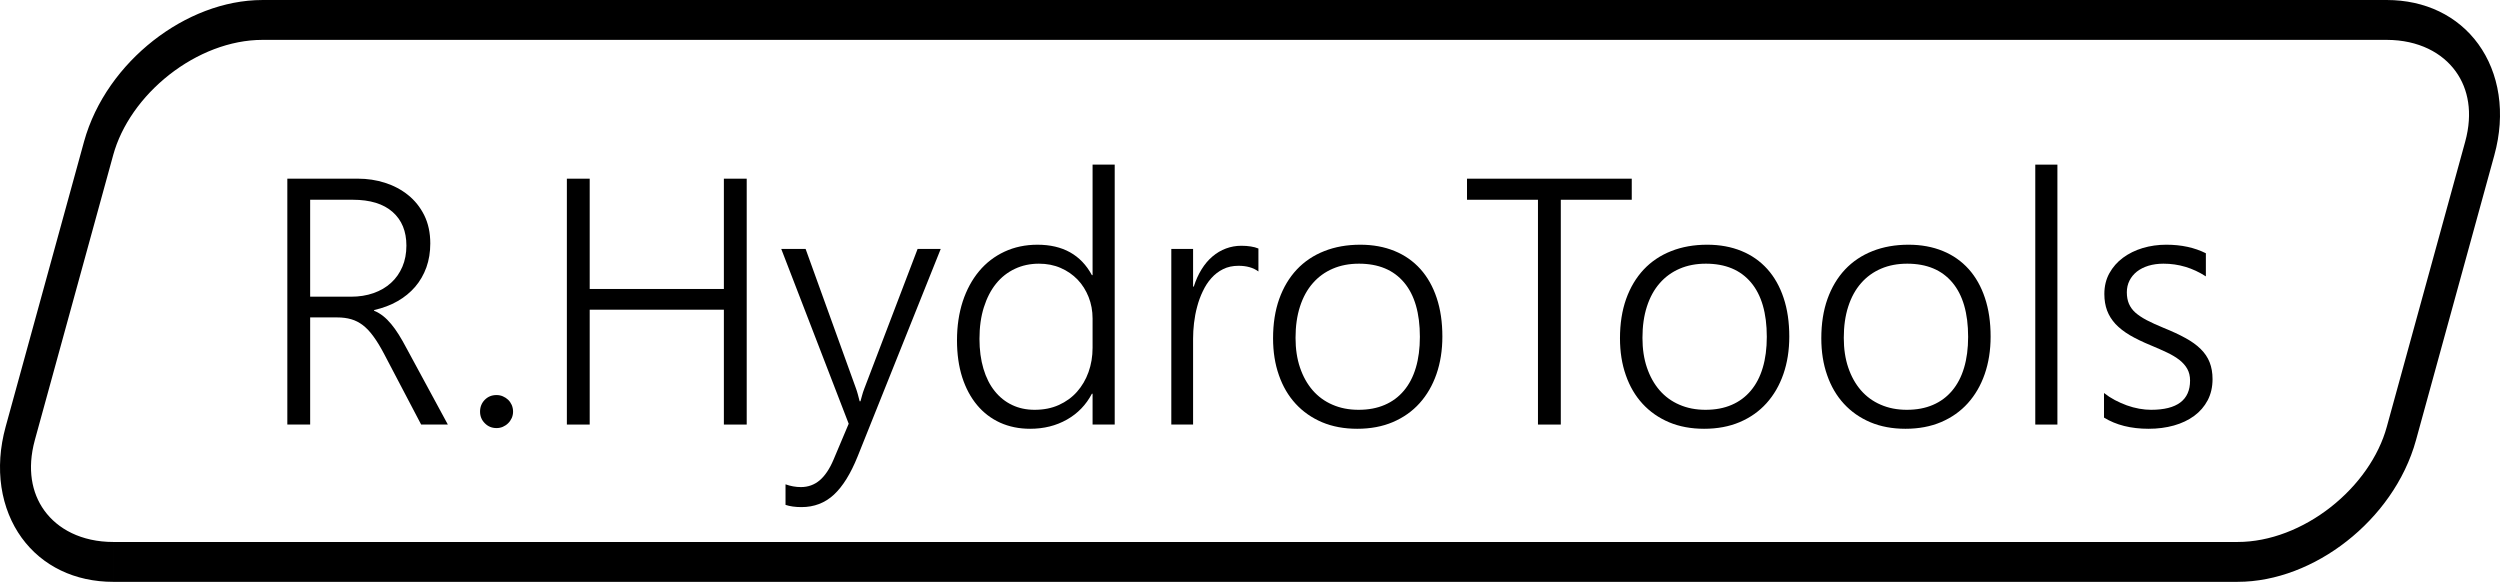
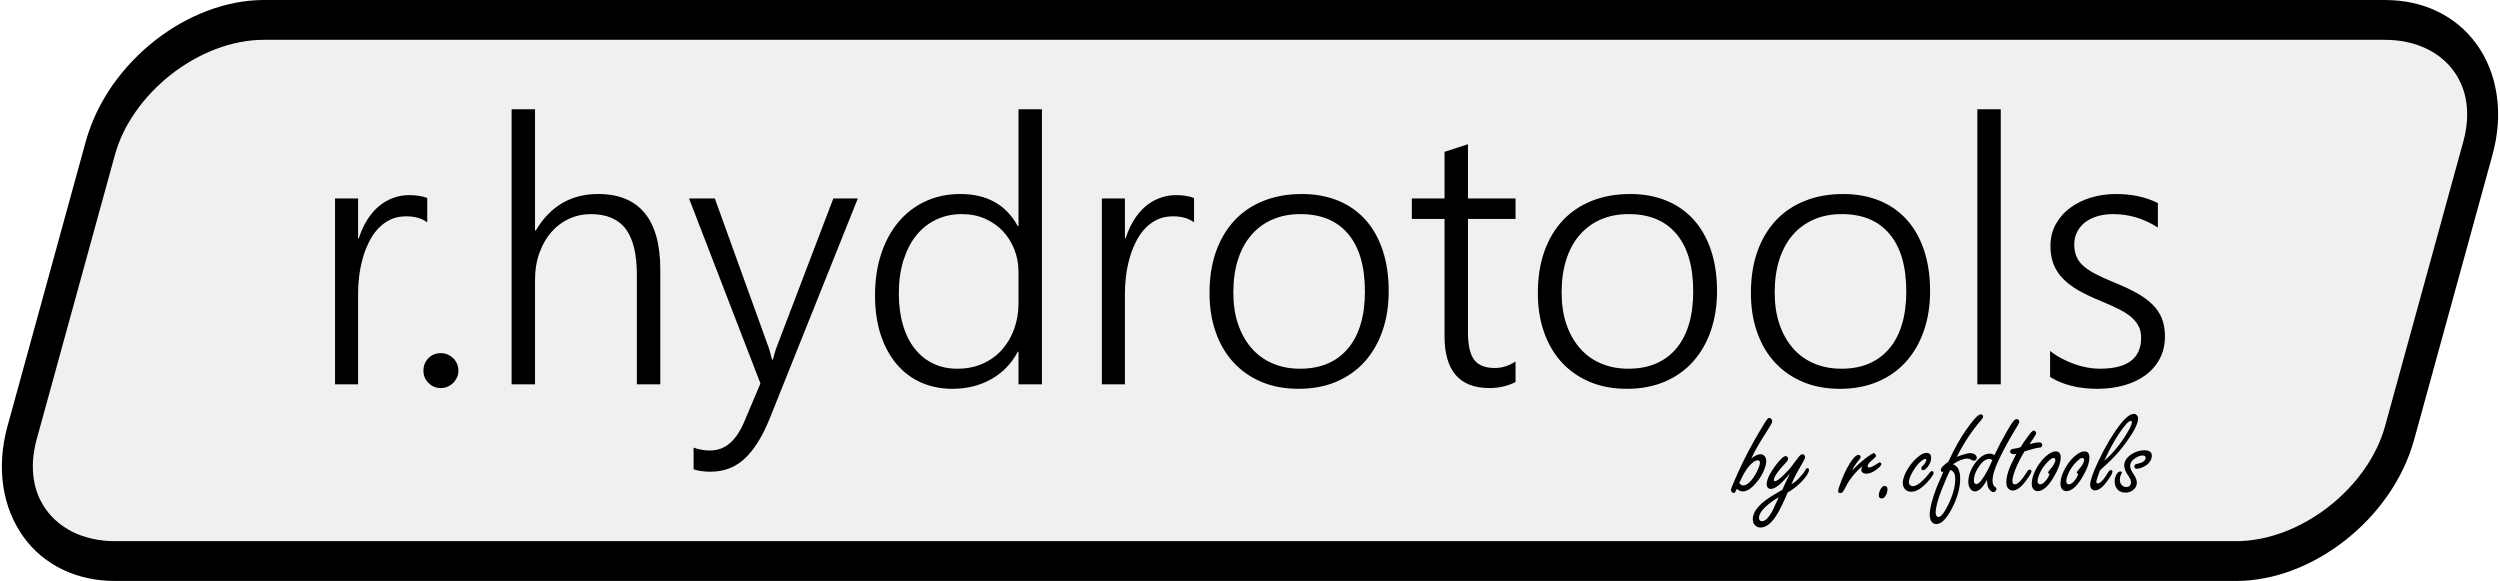
- <svg xmlns="http://www.w3.org/2000/svg" xml:space="preserve" width="88.894mm" height="20.689mm" version="1.1" style="shape-rendering:geometricPrecision; text-rendering:geometricPrecision; image-rendering:optimizeQuality; fill-rule:evenodd; clip-rule:evenodd" viewBox="0 0 6188.54 1440.31">
+ <svg xmlns="http://www.w3.org/2000/svg" xml:space="preserve" width="1050px" height="244px" version="1.1" style="shape-rendering:geometricPrecision; text-rendering:geometricPrecision; image-rendering:optimizeQuality; fill-rule:evenodd; clip-rule:evenodd" viewBox="0 0 631.11 146.88">
  <defs>
    <style type="text/css">
   
+     .fil0 {fill:#F0F0F0}
+     .fil2 {fill:black;fill-rule:nonzero}
    .fil1 {fill:black;fill-rule:nonzero}
-     .fil0 {fill:black;fill-rule:nonzero}
   
  </style>
  </defs>
  <g id="Capa_x0020_1">
    <g>
-       <path class="fil0" d="M5907.85 98.7l-5258.39 0 0.11 -98.7 5258.39 0 0 0 -0.11 98.7zm266.78 285.05l-72.32 -32.8 0 0 3.37 -13.5 2.6 -13.14 1.88 -12.77 1.18 -12.38 0.52 -12 -0.13 -11.65 -0.73 -11.27 -1.34 -10.94 -1.91 -10.64 -2.46 -10.31 -3.02 -10 -3.58 -9.74 -4.14 -9.46 -4.69 -9.17 -5.28 -8.9 -5.85 -8.62 -6.42 -8.3 -7.01 -7.98 -7.58 -7.62 -8.19 -7.25 -8.76 -6.85 -9.35 -6.4 -9.92 -5.94 -10.5 -5.44 -11.05 -4.91 -11.61 -4.35 -12.16 -3.77 -12.67 -3.15 -13.17 -2.49 -13.69 -1.82 -14.17 -1.11 -14.65 -0.38 0.11 -98.7 17.72 0.46 17.33 1.36 16.93 2.25 16.51 3.12 16.08 4 15.59 4.84 15.16 5.67 14.65 6.52 14.15 7.34 13.61 8.15 13.07 8.95 12.48 9.75 11.88 10.52 11.26 11.31 10.59 12.06 9.9 12.8 9.16 13.51 8.41 14.2 7.62 14.88 6.77 15.49 5.92 16.07 5.01 16.62 4.09 17.1 3.13 17.51 2.17 17.91 1.19 18.23 0.19 18.48 -0.79 18.7 -1.8 18.86 -2.78 18.96 -3.77 19.05 -4.76 19.1 0 0zm-266.31 672.79l194 -705.59 72.32 32.8 -194 705.59 0 0 -72.32 -32.8zm-369.33 383.77l0.11 -98.7 0 0 14.92 -0.38 14.97 -1.13 15.02 -1.86 15.01 -2.57 15 -3.28 14.96 -3.96 14.86 -4.62 14.76 -5.28 14.63 -5.9 14.46 -6.52 14.26 -7.09 14.05 -7.68 13.8 -8.22 13.51 -8.74 13.21 -9.25 12.87 -9.73 12.51 -10.19 12.11 -10.61 11.7 -11.01 11.24 -11.39 10.77 -11.74 10.28 -12.06 9.75 -12.36 9.2 -12.63 8.63 -12.85 8.03 -13.06 7.43 -13.24 6.79 -13.37 6.13 -13.48 5.47 -13.58 4.78 -13.62 4.11 -13.68 72.32 32.8 -5.69 18.93 -6.52 18.55 -7.32 18.17 -8.07 17.75 -8.79 17.34 -9.46 16.88 -10.12 16.46 -10.74 16 -11.32 15.52 -11.87 15.06 -12.41 14.57 -12.91 14.07 -13.39 13.56 -13.84 13.04 -14.27 12.49 -14.67 11.94 -15.04 11.37 -15.41 10.79 -15.74 10.19 -16.04 9.54 -16.32 8.92 -16.59 8.26 -16.83 7.57 -17.04 6.88 -17.24 6.15 -17.4 5.41 -17.54 4.64 -17.67 3.86 -17.77 3.04 -17.84 2.21 -17.89 1.34 -17.91 0.46 0 0zm-5258.28 -98.7l5258.39 0 -0.11 98.7 -5258.39 0 0 0 0.11 -98.7zm-266.79 -285.06l72.32 32.8 0 0 -3.37 13.51 -2.6 13.13 -1.87 12.76 -1.18 12.38 -0.52 12.02 0.13 11.65 0.74 11.29 1.32 10.94 1.9 10.62 2.47 10.32 3.02 10.02 3.58 9.73 4.14 9.46 4.7 9.18 5.27 8.9 5.83 8.6 6.43 8.31 7 7.98 7.58 7.62 8.19 7.25 8.76 6.85 9.35 6.4 9.92 5.94 10.5 5.44 11.05 4.91 11.61 4.34 12.16 3.77 12.66 3.15 13.18 2.49 13.69 1.82 14.17 1.11 14.65 0.38 -0.11 98.7 -17.72 -0.46 -17.33 -1.36 -16.93 -2.25 -16.52 -3.12 -16.07 -4 -15.6 -4.83 -15.16 -5.68 -14.65 -6.52 -14.15 -7.34 -13.61 -8.15 -13.07 -8.95 -12.48 -9.75 -11.87 -10.52 -11.27 -11.31 -10.58 -12.06 -9.9 -12.79 -9.18 -13.52 -8.4 -14.2 -7.61 -14.87 -6.77 -15.49 -5.92 -16.08 -5.01 -16.62 -4.09 -17.1 -3.14 -17.54 -2.17 -17.91 -1.18 -18.23 -0.19 -18.47 0.79 -18.69 1.79 -18.85 2.79 -18.98 3.77 -19.05 4.76 -19.1 0 0zm266.31 -672.79l-194 705.59 -72.32 -32.8 194 -705.59 0 0 72.32 32.8zm369.34 -383.75l-0.11 98.7 0 0 -14.92 0.38 -14.97 1.13 -15.02 1.86 -15.01 2.57 -15 3.28 -14.96 3.96 -14.87 4.62 -14.76 5.27 -14.63 5.9 -14.46 6.52 -14.26 7.1 -14.06 7.68 -13.8 8.21 -13.51 8.74 -13.21 9.25 -12.87 9.72 -12.5 10.19 -12.12 10.61 -11.7 11.01 -11.25 11.39 -10.78 11.74 -10.28 12.06 -9.75 12.35 -9.2 12.63 -8.63 12.85 -8.03 13.05 -7.43 13.25 -6.79 13.37 -6.13 13.49 -5.47 13.57 -4.78 13.63 -4.11 13.67 -72.32 -32.8 5.69 -18.92 6.52 -18.56 7.32 -18.16 8.07 -17.75 8.79 -17.33 9.46 -16.88 10.12 -16.45 10.74 -16 11.32 -15.52 11.88 -15.07 12.41 -14.56 12.91 -14.07 13.39 -13.56 13.84 -13.03 14.26 -12.49 14.67 -11.94 15.06 -11.38 15.4 -10.78 15.73 -10.18 16.04 -9.56 16.33 -8.92 16.59 -8.26 16.83 -7.57 17.04 -6.88 17.24 -6.16 17.4 -5.4 17.54 -4.64 17.67 -3.86 17.77 -3.04 17.84 -2.21 17.89 -1.34 17.91 -0.46 0 0z" />
+       <path class="fil0" d="M66.24 5.03l536.25 0c17.83,0 28.41,14.6 23.51,32.43l-19.78 71.96c-4.91,17.84 -23.51,32.43 -41.35,32.43l-536.25 0c-17.84,0 -28.42,-14.59 -23.51,-32.43l19.78 -71.96c4.9,-17.83 23.51,-32.43 41.35,-32.43z" />
+       <path id="_1" class="fil1" d="M602.48 10.07l-536.25 0 0.01 -10.07 536.25 0 0 0 -0.01 10.07zm27.21 29.07l-7.38 -3.35 0 0 0.35 -1.38 0.26 -1.34 0.19 -1.3 0.12 -1.26 0.05 -1.23 -0.01 -1.19 -0.07 -1.15 -0.14 -1.11 -0.19 -1.09 -0.25 -1.05 -0.31 -1.02 -0.37 -0.99 -0.42 -0.97 -0.48 -0.93 -0.53 -0.91 -0.6 -0.88 -0.66 -0.84 -0.71 -0.82 -0.77 -0.77 -0.84 -0.74 -0.89 -0.7 -0.96 -0.65 -1.01 -0.61 -1.07 -0.55 -1.12 -0.5 -1.19 -0.45 -1.24 -0.38 -1.29 -0.32 -1.34 -0.26 -1.4 -0.18 -1.44 -0.12 -1.5 -0.03 0.01 -10.07 1.81 0.05 1.77 0.14 1.72 0.22 1.69 0.32 1.64 0.41 1.59 0.49 1.54 0.58 1.5 0.67 1.44 0.75 1.39 0.83 1.33 0.91 1.27 0.99 1.22 1.08 1.14 1.15 1.08 1.23 1.01 1.31 0.94 1.37 0.86 1.45 0.77 1.52 0.69 1.58 0.61 1.64 0.51 1.69 0.41 1.75 0.32 1.78 0.23 1.83 0.12 1.86 0.02 1.88 -0.08 1.91 -0.19 1.92 -0.28 1.94 -0.39 1.94 -0.48 1.95 0 0zm-27.16 68.6l19.78 -71.95 7.38 3.35 -19.79 71.95 0 0 -7.37 -3.35zm-37.66 39.14l0 -10.06 0 0 1.53 -0.04 1.52 -0.12 1.53 -0.19 1.53 -0.26 1.53 -0.33 1.53 -0.41 1.51 -0.47 1.51 -0.54 1.49 -0.6 1.48 -0.66 1.45 -0.73 1.43 -0.78 1.41 -0.84 1.38 -0.89 1.35 -0.94 1.31 -0.99 1.27 -1.04 1.24 -1.08 1.19 -1.13 1.15 -1.16 1.1 -1.2 1.05 -1.23 0.99 -1.26 0.94 -1.29 0.88 -1.3 0.82 -1.34 0.75 -1.35 0.7 -1.36 0.62 -1.38 0.56 -1.38 0.49 -1.39 0.42 -1.4 7.37 3.35 -0.58 1.93 -0.66 1.9 -0.75 1.85 -0.82 1.81 -0.9 1.77 -0.96 1.72 -1.03 1.67 -1.1 1.64 -1.15 1.58 -1.21 1.53 -1.27 1.49 -1.32 1.44 -1.36 1.38 -1.41 1.33 -1.46 1.27 -1.49 1.22 -1.54 1.16 -1.57 1.1 -1.6 1.04 -1.64 0.97 -1.66 0.91 -1.69 0.84 -1.72 0.78 -1.74 0.7 -1.76 0.63 -1.77 0.55 -1.79 0.47 -1.8 0.39 -1.81 0.31 -1.82 0.23 -1.83 0.14 -1.82 0.04 0 0zm-536.25 -10.06l536.25 0 0 10.06 -536.25 0 0 0 0 -10.06zm-27.2 -29.08l7.37 3.35 0 0 -0.34 1.38 -0.26 1.34 -0.2 1.3 -0.12 1.26 -0.05 1.23 0.02 1.19 0.07 1.15 0.14 1.12 0.19 1.08 0.25 1.05 0.31 1.02 0.36 0.99 0.43 0.97 0.48 0.93 0.53 0.91 0.6 0.88 0.65 0.85 0.72 0.81 0.77 0.77 0.83 0.74 0.9 0.7 0.95 0.65 1.01 0.61 1.07 0.56 1.13 0.5 1.18 0.44 1.24 0.38 1.3 0.33 1.34 0.25 1.4 0.19 1.44 0.11 1.49 0.04 0 10.06 -1.81 -0.04 -1.77 -0.14 -1.72 -0.23 -1.69 -0.32 -1.64 -0.41 -1.59 -0.49 -1.54 -0.58 -1.5 -0.67 -1.44 -0.74 -1.39 -0.83 -1.33 -0.92 -1.28 -0.99 -1.21 -1.07 -1.15 -1.16 -1.08 -1.23 -1.01 -1.3 -0.93 -1.38 -0.86 -1.45 -0.77 -1.52 -0.7 -1.58 -0.6 -1.64 -0.51 -1.69 -0.42 -1.74 -0.32 -1.79 -0.22 -1.83 -0.12 -1.86 -0.02 -1.88 0.08 -1.91 0.18 -1.92 0.29 -1.94 0.38 -1.94 0.49 -1.95 0 0zm27.16 -68.6l-19.79 71.95 -7.37 -3.35 19.78 -71.95 0 0 7.38 3.35zm37.66 -39.14l-0.01 10.07 0 0 -1.52 0.03 -1.52 0.12 -1.54 0.19 -1.53 0.26 -1.53 0.34 -1.52 0.4 -1.52 0.47 -1.5 0.54 -1.49 0.6 -1.48 0.66 -1.45 0.73 -1.44 0.78 -1.4 0.84 -1.38 0.89 -1.35 0.94 -1.31 1 -1.28 1.03 -1.23 1.09 -1.2 1.12 -1.14 1.16 -1.1 1.2 -1.05 1.23 -0.99 1.26 -0.94 1.29 -0.88 1.31 -0.82 1.33 -0.76 1.35 -0.69 1.36 -0.63 1.38 -0.55 1.38 -0.49 1.39 -0.42 1.4 -7.38 -3.35 0.58 -1.93 0.67 -1.89 0.74 -1.86 0.83 -1.81 0.89 -1.76 0.97 -1.73 1.03 -1.67 1.09 -1.64 1.16 -1.58 1.21 -1.53 1.27 -1.49 1.31 -1.43 1.37 -1.39 1.41 -1.33 1.45 -1.27 1.5 -1.22 1.53 -1.16 1.58 -1.1 1.6 -1.04 1.64 -0.97 1.66 -0.91 1.69 -0.84 1.72 -0.77 1.74 -0.7 1.75 -0.63 1.78 -0.55 1.79 -0.48 1.8 -0.39 1.81 -0.31 1.82 -0.23 1.82 -0.13 1.83 -0.05 0 0z" />
    </g>
-     <path class="fil1" d="M1042.53 1050.96l-91.59 -174.63c-9.13,-17.39 -17.82,-31.73 -26.38,-43.33 -8.4,-11.74 -17.24,-21.01 -26.22,-27.97 -8.99,-6.82 -18.7,-11.88 -28.99,-14.79 -10.43,-3.04 -21.88,-4.49 -34.63,-4.49l-66.95 0 0 265.2 -56.52 0 0 -608.66 175.21 0c22.9,0 45.07,3.33 66.51,10.15 21.3,6.81 40.29,16.81 56.95,30.14 16.67,13.33 30.14,30 40.14,50 10,20.14 15.07,43.48 15.07,69.99 0,21.45 -3.19,41.3 -9.7,59.42 -6.52,17.97 -15.8,34.06 -27.83,48.11 -12.03,13.91 -26.52,25.79 -43.62,35.5 -17.24,9.85 -36.52,17.1 -57.96,21.88l0 1.74c8.26,3.33 15.65,7.82 22.46,13.19 6.81,5.37 13.33,11.88 19.71,19.57 6.38,7.53 12.61,16.37 18.84,26.22 6.23,10 12.75,21.3 19.42,34.06l102.16 188.68 -66.08 0zm-274.77 -556.49l0 239.98 100.86 0c20.43,0 38.99,-2.9 55.94,-8.84 16.96,-5.94 31.45,-14.49 43.48,-25.5 12.03,-10.87 21.3,-24.21 27.97,-39.71 6.66,-15.5 10,-33.04 10,-52.46 0,-35.36 -11.31,-63.04 -34.06,-83.18 -22.75,-20.15 -55.65,-30.29 -98.69,-30.29l-105.5 0z" />
-     <path id="_1" class="fil1" d="M1229.05 1059.66c-11.31,0 -21.01,-3.91 -28.84,-11.88 -7.97,-7.82 -11.88,-17.54 -11.88,-28.84 0,-11.45 3.91,-21.3 11.59,-29.13 7.82,-7.97 17.54,-11.88 29.13,-11.88 5.65,0 10.87,1.01 15.8,3.19 4.93,2.17 9.27,4.92 12.9,8.4 3.77,3.62 6.66,7.82 8.98,12.9 2.17,5.21 3.33,10.72 3.33,16.52 0,5.65 -1.16,11.01 -3.33,15.94 -2.32,4.93 -5.21,9.28 -8.98,12.9 -3.63,3.62 -7.97,6.52 -12.9,8.7 -4.93,2.17 -10.14,3.19 -15.8,3.19z" />
-     <polygon id="_2" class="fil1" points="1791.89,1050.96 1791.89,766.63 1459.74,766.63 1459.74,1050.96 1403.23,1050.96 1403.23,442.31 1459.74,442.31 1459.74,715.33 1791.89,715.33 1791.89,442.31 1848.41,442.31 1848.41,1050.96 " />
-     <path id="_3" class="fil1" d="M2122.89 1130.09c-17.1,42.46 -36.52,73.91 -58.69,94.48 -22.03,20.43 -48.84,30.72 -80.14,30.72 -15.66,0 -28.7,-1.89 -39.56,-5.51l0 -50.87c6.23,2.33 12.61,3.92 18.84,5.08 6.38,1.16 12.9,1.74 19.27,1.74 17.83,0 33.33,-5.65 46.53,-16.81 13.04,-11.16 24.48,-28.11 34.05,-50.72l37.68 -89.26 -166.95 -432.73 60.29 0 124.34 344.33c1.74,4.64 3.33,9.7 4.93,15.5 1.59,5.8 3.04,11.59 4.49,17.24l2.03 0c1.45,-4.78 2.75,-9.71 4.06,-14.63 1.3,-4.93 3.04,-10.44 5.36,-16.38l132.02 -346.06 57.25 0 -205.78 513.88z" />
-     <path id="_4" class="fil1" d="M2704.58 1050.96l0 -76.22 -1.74 0c-14.35,27.39 -35.07,48.84 -61.74,63.91 -26.81,15.21 -57.24,22.75 -91.15,22.75 -27.24,0 -51.88,-5.08 -74.2,-15.07 -22.17,-10.14 -41.3,-24.64 -57.1,-43.62 -15.79,-18.98 -28.1,-41.88 -36.8,-68.84 -8.55,-26.95 -12.9,-57.39 -12.9,-91.3 0,-35.21 4.78,-67.24 14.2,-96.37 9.57,-28.98 23.04,-53.9 40.43,-74.78 17.39,-20.87 38.4,-36.95 62.89,-48.4 24.49,-11.45 51.74,-17.24 81.74,-17.24 62.61,0 107.53,25.07 134.63,75.21l1.74 0 0 -273.46 54.78 0 0 643.44 -54.78 0zm0 -262.59c0,-18.98 -3.33,-36.81 -9.85,-53.19 -6.52,-16.37 -15.51,-30.72 -27.1,-42.89 -11.74,-12.18 -25.65,-21.89 -42.03,-28.99 -16.23,-7.1 -34.2,-10.57 -53.77,-10.57 -21.59,0 -41.44,4.2 -59.56,12.75 -18.11,8.55 -33.76,20.72 -46.66,36.81 -12.9,15.94 -22.9,35.5 -30.14,58.4 -7.25,22.9 -10.87,48.98 -10.87,78.26 0,27.39 3.33,52.03 9.85,73.91 6.52,21.88 15.8,40.29 27.83,55.21 12.03,15.07 26.38,26.52 43.18,34.49 16.67,7.97 35.37,11.88 55.65,11.88 22.17,0 42.17,-3.91 59.85,-11.88 17.68,-7.97 32.75,-18.84 45.07,-32.75 12.32,-13.92 21.88,-30.14 28.55,-48.84 6.66,-18.7 10,-38.69 10,-60l0 -72.6z" />
-     <path id="_5" class="fil1" d="M3115.13 672c-12.75,-9.42 -29.13,-14.06 -49.27,-14.06 -14.35,0 -27.1,2.76 -38.12,8.26 -11.16,5.51 -20.73,12.89 -29.13,22.31 -8.4,9.28 -15.36,20.15 -21.16,32.46 -5.95,12.32 -10.58,25.07 -14.06,38.41 -3.63,13.33 -6.09,26.81 -7.69,40.28 -1.59,13.62 -2.32,26.52 -2.32,38.69l0 212.6 -53.9 0 0 -434.75 53.9 0 0 93.18 1.74 0c5.08,-15.8 11.45,-30.14 19.28,-42.61 7.82,-12.61 16.81,-23.34 26.96,-31.88 10.14,-8.7 21.3,-15.21 33.33,-19.71 12.03,-4.49 24.64,-6.81 37.97,-6.81 8.84,0 16.67,0.58 23.62,1.74 6.82,1.01 13.19,2.75 18.84,5.07l0 56.81z" />
-     <path id="_6" class="fil1" d="M3359.6 1061.4c-32.17,0 -61.15,-5.36 -86.66,-16.09 -25.65,-10.87 -47.53,-26.09 -65.64,-45.79 -18.12,-19.71 -31.88,-43.18 -41.45,-70.72 -9.71,-27.53 -14.49,-57.97 -14.49,-91.44 0,-36.23 5.08,-68.69 15.22,-97.24 10.29,-28.7 24.78,-52.9 43.48,-72.9 18.84,-19.99 41.59,-35.21 68.11,-45.65 26.66,-10.57 56.37,-15.8 89.12,-15.8 31.45,0 59.7,5.22 84.77,15.51 25.21,10.29 46.51,25.35 64.05,44.78 17.54,19.56 31.01,43.48 40.29,71.44 9.42,28.12 14.06,60 14.06,95.65 0,34.06 -4.93,64.93 -14.63,92.89 -9.71,27.97 -23.62,51.89 -41.74,72.03 -18.11,20.15 -40.14,35.65 -66.22,46.81 -25.94,11.01 -55.36,16.52 -88.26,16.52zm4.35 -408.67c-23.91,0 -45.36,4.06 -64.63,12.32 -19.28,8.26 -35.8,20.15 -49.56,35.94 -13.77,15.65 -24.35,34.92 -31.74,57.82 -7.39,22.75 -11.01,48.7 -11.01,77.53 0,27.24 3.62,51.73 11.01,73.47 7.39,21.88 17.82,40.57 31.3,56.23 13.48,15.5 29.85,27.53 49.13,35.79 19.28,8.41 40.72,12.61 64.63,12.61 24.35,0 45.94,-4.06 64.63,-12.17 18.69,-7.97 34.48,-19.71 47.53,-35.22 13.04,-15.5 22.9,-34.34 29.56,-56.81 6.67,-22.31 10,-47.82 10,-76.52 0,-58.54 -13.05,-103.47 -39.13,-134.48 -26.08,-31.01 -63.32,-46.52 -111.72,-46.52z" />
-     <polygon id="_7" class="fil1" points="3863.62,494.48 3863.62,1050.96 3807.1,1050.96 3807.1,494.48 3631.46,494.48 3631.46,442.31 4039.26,442.31 4039.26,494.48 " />
-     <path id="_8" class="fil1" d="M4218.37 1061.4c-32.17,0 -61.15,-5.36 -86.66,-16.09 -25.65,-10.87 -47.53,-26.09 -65.64,-45.79 -18.12,-19.71 -31.88,-43.18 -41.45,-70.72 -9.71,-27.53 -14.49,-57.97 -14.49,-91.44 0,-36.23 5.08,-68.69 15.22,-97.24 10.29,-28.7 24.78,-52.9 43.48,-72.9 18.84,-19.99 41.59,-35.21 68.11,-45.65 26.66,-10.57 56.37,-15.8 89.12,-15.8 31.45,0 59.7,5.22 84.77,15.51 25.22,10.29 46.52,25.35 64.05,44.78 17.54,19.56 31.01,43.48 40.29,71.44 9.42,28.12 14.06,60 14.06,95.65 0,34.06 -4.93,64.93 -14.63,92.89 -9.71,27.97 -23.62,51.89 -41.74,72.03 -18.11,20.15 -40.14,35.65 -66.23,46.81 -25.94,11.01 -55.36,16.52 -88.26,16.52zm4.35 -408.67c-23.91,0 -45.36,4.06 -64.63,12.32 -19.28,8.26 -35.8,20.15 -49.56,35.94 -13.77,15.65 -24.35,34.92 -31.74,57.82 -7.39,22.75 -11.01,48.7 -11.01,77.53 0,27.24 3.62,51.73 11.01,73.47 7.39,21.88 17.82,40.57 31.3,56.23 13.48,15.5 29.85,27.53 49.13,35.79 19.28,8.41 40.72,12.61 64.63,12.61 24.35,0 45.94,-4.06 64.63,-12.17 18.69,-7.97 34.49,-19.71 47.53,-35.22 13.04,-15.5 22.9,-34.34 29.56,-56.81 6.67,-22.31 10,-47.82 10,-76.52 0,-58.54 -13.05,-103.47 -39.13,-134.48 -26.09,-31.01 -63.32,-46.52 -111.73,-46.52z" />
-     <path id="_9" class="fil1" d="M4716.74 1061.4c-32.17,0 -61.15,-5.36 -86.66,-16.09 -25.65,-10.87 -47.53,-26.09 -65.64,-45.79 -18.12,-19.71 -31.88,-43.18 -41.45,-70.72 -9.71,-27.53 -14.49,-57.97 -14.49,-91.44 0,-36.23 5.08,-68.69 15.22,-97.24 10.29,-28.7 24.78,-52.9 43.48,-72.9 18.84,-19.99 41.59,-35.21 68.11,-45.65 26.66,-10.57 56.37,-15.8 89.12,-15.8 31.45,0 59.7,5.22 84.77,15.51 25.22,10.29 46.52,25.35 64.05,44.78 17.54,19.56 31.01,43.48 40.29,71.44 9.42,28.12 14.06,60 14.06,95.65 0,34.06 -4.93,64.93 -14.63,92.89 -9.71,27.97 -23.62,51.89 -41.74,72.03 -18.11,20.15 -40.14,35.65 -66.23,46.81 -25.94,11.01 -55.36,16.52 -88.26,16.52zm4.35 -408.67c-23.91,0 -45.36,4.06 -64.63,12.32 -19.28,8.26 -35.8,20.15 -49.56,35.94 -13.77,15.65 -24.35,34.92 -31.74,57.82 -7.39,22.75 -11.01,48.7 -11.01,77.53 0,27.24 3.62,51.73 11.01,73.47 7.39,21.88 17.82,40.57 31.3,56.23 13.48,15.5 29.85,27.53 49.13,35.79 19.28,8.41 40.72,12.61 64.63,12.61 24.35,0 45.94,-4.06 64.63,-12.17 18.69,-7.97 34.49,-19.71 47.53,-35.22 13.04,-15.5 22.9,-34.34 29.56,-56.81 6.67,-22.31 10,-47.82 10,-76.52 0,-58.54 -13.05,-103.47 -39.13,-134.48 -26.09,-31.01 -63.32,-46.52 -111.73,-46.52z" />
-     <polygon id="_10" class="fil1" points="5038.17,1050.96 5038.17,407.53 5092.94,407.53 5092.94,1050.96 " />
-     <path id="_11" class="fil1" d="M5208.3 972.85c8.26,6.52 17.1,12.32 26.66,17.39 9.57,5.08 19.56,9.42 29.71,13.19 10.14,3.63 20.29,6.38 30.72,8.26 10.29,1.88 20,2.75 29.42,2.75 64.34,0 96.52,-24.2 96.52,-72.46 0,-11.01 -2.32,-20.58 -6.82,-28.7 -4.49,-8.11 -11.01,-15.5 -19.42,-22.17 -8.55,-6.67 -18.69,-12.75 -30.58,-18.41 -11.88,-5.65 -25.36,-11.59 -40.29,-17.82 -20.15,-8.26 -37.39,-16.67 -51.89,-25.08 -14.34,-8.55 -26.22,-17.82 -35.64,-27.82 -9.28,-10.15 -16.23,-21.16 -20.73,-33.19 -4.49,-12.03 -6.82,-25.8 -6.82,-41.01 0,-19.28 4.2,-36.52 12.47,-51.45 8.4,-15.07 19.56,-27.83 33.62,-38.26 14.2,-10.44 30.44,-18.55 48.84,-24.05 18.55,-5.51 37.97,-8.26 58.26,-8.26 37.54,0 70.14,7.1 98.11,21.16l0 57.25c-32.46,-21.02 -67.53,-31.45 -105.07,-31.45 -13.48,0 -25.79,1.74 -36.95,5.07 -11.16,3.48 -20.73,8.26 -28.7,14.49 -7.82,6.23 -14.06,13.76 -18.4,22.46 -4.35,8.7 -6.52,18.26 -6.52,28.7 0,10.87 1.74,20.29 5.08,28.26 3.47,8.12 8.7,15.51 15.94,22.03 7.25,6.38 16.52,12.61 27.97,18.7 11.45,5.94 25.36,12.32 41.88,19.12 20.86,8.41 38.98,16.81 54.2,25.22 15.36,8.41 27.97,17.39 37.82,27.25 9.86,9.71 17.24,20.58 22.03,32.75 4.78,12.03 7.25,25.95 7.25,41.74 0,19.56 -4.06,37.1 -12.03,52.31 -8.11,15.36 -19.27,28.26 -33.47,38.69 -14.2,10.44 -31.01,18.41 -50.15,23.77 -19.12,5.36 -40,8.12 -62.6,8.12 -43.77,0 -80.58,-9.27 -110.43,-27.68l0 -60.87z" />
+     <path class="fil2" d="M107.54 56.21c-1.38,-1.02 -3.15,-1.52 -5.33,-1.52 -1.55,0 -2.93,0.3 -4.12,0.89 -1.2,0.6 -2.24,1.4 -3.15,2.42 -0.91,1 -1.66,2.17 -2.28,3.51 -0.65,1.33 -1.15,2.71 -1.52,4.15 -0.39,1.44 -0.66,2.89 -0.83,4.35 -0.18,1.47 -0.25,2.87 -0.25,4.18l0 22.98 -5.83 0 0 -46.99 5.83 0 0 10.07 0.18 0c0.55,-1.7 1.24,-3.26 2.09,-4.6 0.84,-1.37 1.81,-2.52 2.91,-3.45 1.1,-0.94 2.3,-1.64 3.6,-2.13 1.3,-0.48 2.67,-0.74 4.11,-0.74 0.95,0 1.8,0.07 2.55,0.19 0.74,0.11 1.43,0.3 2.04,0.55l0 6.14zm3.44 41.9c-1.22,0 -2.27,-0.42 -3.11,-1.28 -0.87,-0.85 -1.29,-1.9 -1.29,-3.12 0,-1.24 0.42,-2.3 1.25,-3.15 0.85,-0.86 1.9,-1.28 3.15,-1.28 0.61,0 1.18,0.11 1.71,0.34 0.53,0.24 1,0.54 1.39,0.91 0.41,0.39 0.72,0.85 0.98,1.4 0.23,0.56 0.36,1.15 0.36,1.78 0,0.61 -0.13,1.19 -0.36,1.72 -0.26,0.54 -0.57,1.01 -0.98,1.4 -0.39,0.39 -0.86,0.7 -1.39,0.94 -0.53,0.23 -1.1,0.34 -1.71,0.34zm49.56 -0.94l0 -27.66c0,-5.26 -0.94,-9.15 -2.83,-11.64 -1.9,-2.49 -4.84,-3.74 -8.84,-3.74 -1.88,0 -3.68,0.37 -5.38,1.14 -1.71,0.77 -3.22,1.88 -4.48,3.31 -1.29,1.44 -2.31,3.19 -3.07,5.26 -0.77,2.07 -1.15,4.4 -1.15,7.02l0 26.31 -5.92 0 0 -69.55 5.92 0 0 30.66 0.19 0c3.67,-6.16 8.91,-9.23 15.76,-9.23 5.23,0 9.16,1.62 11.78,4.83 2.63,3.21 3.94,7.95 3.94,14.22l0 29.07 -5.92 0zm33.62 8.56c-1.85,4.58 -3.95,7.98 -6.35,10.21 -2.38,2.21 -5.27,3.32 -8.66,3.32 -1.69,0 -3.1,-0.21 -4.27,-0.6l0 -5.49c0.67,0.25 1.36,0.42 2.03,0.54 0.69,0.13 1.4,0.19 2.08,0.19 1.93,0 3.61,-0.61 5.03,-1.82 1.41,-1.2 2.65,-3.03 3.68,-5.48l4.08 -9.65 -18.05 -46.77 6.52 0 13.44 37.22c0.19,0.5 0.36,1.05 0.53,1.67 0.17,0.63 0.33,1.26 0.49,1.87l0.22 0c0.15,-0.52 0.29,-1.05 0.43,-1.58 0.14,-0.54 0.33,-1.13 0.58,-1.77l14.27 -37.41 6.19 0 -22.24 55.55zm62.87 -8.56l0 -8.24 -0.19 0c-1.55,2.96 -3.79,5.28 -6.67,6.91 -2.9,1.65 -6.19,2.46 -9.85,2.46 -2.95,0 -5.61,-0.55 -8.02,-1.63 -2.4,-1.1 -4.46,-2.66 -6.17,-4.71 -1.71,-2.06 -3.04,-4.53 -3.98,-7.44 -0.93,-2.92 -1.4,-6.21 -1.4,-9.87 0,-3.81 0.52,-7.27 1.54,-10.42 1.03,-3.13 2.49,-5.83 4.37,-8.08 1.88,-2.26 4.15,-4 6.8,-5.23 2.65,-1.24 5.59,-1.87 8.83,-1.87 6.77,0 11.62,2.71 14.55,8.13l0.19 0 0 -29.56 5.92 0 0 69.55 -5.92 0zm0 -28.38c0,-2.05 -0.36,-3.98 -1.06,-5.75 -0.71,-1.77 -1.68,-3.32 -2.93,-4.64 -1.27,-1.31 -2.77,-2.36 -4.54,-3.13 -1.76,-0.77 -3.7,-1.14 -5.82,-1.14 -2.33,0 -4.48,0.45 -6.43,1.38 -1.96,0.92 -3.65,2.24 -5.05,3.98 -1.39,1.72 -2.47,3.83 -3.26,6.31 -0.78,2.47 -1.17,5.29 -1.17,8.46 0,2.96 0.36,5.62 1.07,7.98 0.7,2.37 1.7,4.36 3,5.97 1.3,1.63 2.85,2.87 4.67,3.73 1.8,0.86 3.82,1.28 6.02,1.28 2.39,0 4.55,-0.42 6.46,-1.28 1.92,-0.86 3.55,-2.04 4.88,-3.54 1.33,-1.5 2.36,-3.26 3.08,-5.28 0.72,-2.02 1.08,-4.18 1.08,-6.48l0 -7.85zm44.38 -12.58c-1.38,-1.02 -3.15,-1.52 -5.33,-1.52 -1.55,0 -2.93,0.3 -4.12,0.89 -1.2,0.6 -2.24,1.4 -3.15,2.42 -0.9,1 -1.66,2.17 -2.28,3.51 -0.65,1.33 -1.15,2.71 -1.52,4.15 -0.39,1.44 -0.66,2.89 -0.83,4.35 -0.17,1.47 -0.25,2.87 -0.25,4.18l0 22.98 -5.83 0 0 -46.99 5.83 0 0 10.07 0.18 0c0.55,-1.7 1.24,-3.26 2.09,-4.6 0.84,-1.37 1.82,-2.52 2.91,-3.45 1.1,-0.94 2.3,-1.64 3.6,-2.13 1.3,-0.48 2.67,-0.74 4.11,-0.74 0.95,0 1.8,0.07 2.55,0.19 0.74,0.11 1.43,0.3 2.04,0.55l0 6.14zm26.42 42.09c-3.47,0 -6.61,-0.58 -9.36,-1.74 -2.78,-1.17 -5.14,-2.82 -7.1,-4.95 -1.96,-2.13 -3.45,-4.67 -4.48,-7.64 -1.05,-2.98 -1.57,-6.27 -1.57,-9.89 0,-3.91 0.55,-7.42 1.65,-10.51 1.11,-3.1 2.68,-5.71 4.7,-7.88 2.03,-2.16 4.49,-3.8 7.36,-4.93 2.88,-1.14 6.09,-1.71 9.63,-1.71 3.4,0 6.46,0.57 9.17,1.68 2.72,1.11 5.03,2.74 6.92,4.84 1.9,2.11 3.35,4.7 4.35,7.72 1.02,3.04 1.52,6.49 1.52,10.34 0,3.68 -0.53,7.02 -1.58,10.04 -1.05,3.02 -2.55,5.61 -4.51,7.79 -1.96,2.17 -4.34,3.85 -7.16,5.05 -2.8,1.19 -5.98,1.79 -9.54,1.79zm0.47 -44.17c-2.58,0 -4.9,0.44 -6.98,1.33 -2.09,0.89 -3.87,2.18 -5.36,3.88 -1.49,1.7 -2.63,3.78 -3.43,6.25 -0.8,2.46 -1.19,5.27 -1.19,8.38 0,2.95 0.39,5.6 1.19,7.95 0.8,2.36 1.93,4.38 3.38,6.07 1.46,1.68 3.23,2.98 5.31,3.87 2.09,0.91 4.4,1.36 6.99,1.36 2.63,0 4.97,-0.43 6.99,-1.31 2.02,-0.86 3.72,-2.13 5.13,-3.81 1.41,-1.67 2.48,-3.71 3.2,-6.14 0.72,-2.41 1.08,-5.17 1.08,-8.27 0,-6.33 -1.41,-11.18 -4.23,-14.53 -2.82,-3.36 -6.85,-5.03 -12.08,-5.03zm54.39 42.46c-2.02,1.02 -4.22,1.52 -6.6,1.52 -7.56,0 -11.35,-4.37 -11.35,-13.11l0 -29.65 -8.27 0 0 -5.17 8.27 0 0 -11.79 5.92 -1.93 0 13.72 12.03 0 0 5.17 -12.03 0 0 28.71c0,3.18 0.52,5.47 1.55,6.88 1.03,1.39 2.77,2.1 5.25,2.1 1.81,0 3.55,-0.55 5.23,-1.65l0 5.2zm28.15 1.71c-3.48,0 -6.61,-0.58 -9.37,-1.74 -2.77,-1.17 -5.14,-2.82 -7.1,-4.95 -1.95,-2.13 -3.44,-4.67 -4.48,-7.64 -1.05,-2.98 -1.56,-6.27 -1.56,-9.89 0,-3.91 0.55,-7.42 1.64,-10.51 1.11,-3.1 2.68,-5.71 4.7,-7.88 2.04,-2.16 4.5,-3.8 7.36,-4.93 2.89,-1.14 6.1,-1.71 9.64,-1.71 3.4,0 6.45,0.57 9.16,1.68 2.73,1.11 5.03,2.74 6.92,4.84 1.9,2.11 3.36,4.7 4.36,7.72 1.02,3.04 1.52,6.49 1.52,10.34 0,3.68 -0.54,7.02 -1.58,10.04 -1.05,3.02 -2.56,5.61 -4.52,7.79 -1.95,2.17 -4.33,3.85 -7.15,5.05 -2.81,1.19 -5.99,1.79 -9.54,1.79zm0.47 -44.17c-2.59,0 -4.91,0.44 -6.99,1.33 -2.08,0.89 -3.87,2.18 -5.36,3.88 -1.49,1.7 -2.63,3.78 -3.43,6.25 -0.8,2.46 -1.19,5.27 -1.19,8.38 0,2.95 0.39,5.6 1.19,7.95 0.8,2.36 1.93,4.38 3.39,6.07 1.45,1.68 3.22,2.98 5.31,3.87 2.08,0.91 4.4,1.36 6.98,1.36 2.63,0 4.97,-0.43 6.99,-1.31 2.02,-0.86 3.73,-2.13 5.14,-3.81 1.41,-1.67 2.47,-3.71 3.19,-6.14 0.72,-2.41 1.08,-5.17 1.08,-8.27 0,-6.33 -1.41,-11.18 -4.23,-14.53 -2.82,-3.36 -6.84,-5.03 -12.07,-5.03zm53.39 44.17c-3.47,0 -6.61,-0.58 -9.36,-1.74 -2.77,-1.17 -5.14,-2.82 -7.1,-4.95 -1.96,-2.13 -3.44,-4.67 -4.48,-7.64 -1.05,-2.98 -1.56,-6.27 -1.56,-9.89 0,-3.91 0.54,-7.42 1.64,-10.51 1.11,-3.1 2.68,-5.71 4.7,-7.88 2.04,-2.16 4.5,-3.8 7.36,-4.93 2.88,-1.14 6.1,-1.71 9.63,-1.71 3.4,0 6.46,0.57 9.17,1.68 2.72,1.11 5.03,2.74 6.92,4.84 1.9,2.11 3.35,4.7 4.36,7.72 1.01,3.04 1.52,6.49 1.52,10.34 0,3.68 -0.54,7.02 -1.59,10.04 -1.05,3.02 -2.55,5.61 -4.51,7.79 -1.96,2.17 -4.34,3.85 -7.16,5.05 -2.8,1.19 -5.98,1.79 -9.54,1.79zm0.47 -44.17c-2.58,0 -4.9,0.44 -6.98,1.33 -2.08,0.89 -3.87,2.18 -5.36,3.88 -1.49,1.7 -2.63,3.78 -3.43,6.25 -0.8,2.46 -1.19,5.27 -1.19,8.38 0,2.95 0.39,5.6 1.19,7.95 0.8,2.36 1.93,4.38 3.38,6.07 1.46,1.68 3.23,2.98 5.31,3.87 2.09,0.91 4.41,1.36 6.99,1.36 2.63,0 4.97,-0.43 6.99,-1.31 2.02,-0.86 3.72,-2.13 5.13,-3.81 1.41,-1.67 2.48,-3.71 3.2,-6.14 0.72,-2.41 1.08,-5.17 1.08,-8.27 0,-6.33 -1.41,-11.18 -4.23,-14.53 -2.82,-3.36 -6.84,-5.03 -12.08,-5.03zm34.28 43.04l0 -69.55 5.92 0 0 69.55 -5.92 0zm18.39 -8.44c0.89,0.7 1.85,1.33 2.88,1.88 1.03,0.55 2.11,1.02 3.21,1.42 1.1,0.4 2.19,0.69 3.32,0.9 1.11,0.2 2.16,0.29 3.18,0.29 6.96,0 10.43,-2.61 10.43,-7.83 0,-1.19 -0.25,-2.22 -0.73,-3.1 -0.49,-0.88 -1.19,-1.67 -2.1,-2.4 -0.93,-0.72 -2.02,-1.37 -3.31,-1.98 -1.28,-0.62 -2.74,-1.26 -4.35,-1.93 -2.18,-0.89 -4.04,-1.8 -5.61,-2.71 -1.55,-0.92 -2.83,-1.93 -3.85,-3.01 -1.01,-1.09 -1.76,-2.29 -2.24,-3.59 -0.49,-1.3 -0.74,-2.78 -0.74,-4.43 0,-2.08 0.45,-3.95 1.35,-5.56 0.91,-1.63 2.11,-3.01 3.63,-4.13 1.54,-1.13 3.29,-2.01 5.28,-2.6 2.01,-0.6 4.1,-0.9 6.3,-0.9 4.05,0 7.58,0.77 10.6,2.29l0 6.19c-3.51,-2.27 -7.3,-3.4 -11.35,-3.4 -1.46,0 -2.79,0.19 -4,0.55 -1.21,0.37 -2.24,0.89 -3.1,1.56 -0.85,0.68 -1.52,1.49 -1.99,2.43 -0.47,0.94 -0.7,1.97 -0.7,3.1 0,1.18 0.18,2.19 0.54,3.06 0.38,0.87 0.94,1.67 1.73,2.38 0.78,0.69 1.78,1.36 3.02,2.02 1.24,0.64 2.74,1.33 4.53,2.07 2.25,0.9 4.21,1.81 5.86,2.72 1.66,0.91 3.02,1.88 4.08,2.95 1.07,1.05 1.87,2.22 2.38,3.54 0.52,1.3 0.79,2.8 0.79,4.51 0,2.11 -0.44,4.01 -1.3,5.65 -0.88,1.66 -2.09,3.06 -3.62,4.18 -1.54,1.13 -3.35,1.99 -5.42,2.57 -2.07,0.58 -4.32,0.88 -6.77,0.88 -4.73,0 -8.71,-1 -11.93,-2.99l0 -6.58z" />
+     <path class="fil2" d="M442.29 115.94c0.87,-0.73 1.65,-1.1 2.35,-1.1 0.42,0 0.78,0.18 1.06,0.54 0.25,0.32 0.38,0.68 0.38,1.1 0,0.8 -0.26,1.77 -0.79,2.9 -0.58,1.26 -1.42,2.42 -2.52,3.51 -0.91,0.9 -1.78,1.35 -2.6,1.35 -0.31,0 -0.58,-0.06 -0.84,-0.17 -0.25,-0.12 -0.46,-0.28 -0.66,-0.51 -0.08,0.14 -0.13,0.24 -0.15,0.28 -0.18,0.38 -0.3,0.6 -0.36,0.68 -0.07,0.08 -0.18,0.12 -0.32,0.12 -0.18,0 -0.35,-0.11 -0.52,-0.32 -0.11,-0.14 -0.17,-0.29 -0.17,-0.46 0,-0.28 0.59,-1.73 1.76,-4.33 1.64,-3.63 3.54,-7.24 5.69,-10.83 0.88,-1.47 1.42,-2.33 1.61,-2.59 0.22,-0.3 0.41,-0.45 0.6,-0.45 0.23,0 0.42,0.11 0.6,0.33 0.11,0.15 0.17,0.31 0.17,0.51 0,0.21 -0.1,0.48 -0.29,0.81 -0.04,0.07 -0.36,0.59 -0.96,1.57 -1.85,2.85 -3.2,5.21 -4.04,7.06zm-3.04 6.18c0.15,0.21 0.31,0.36 0.47,0.46 0.16,0.1 0.32,0.15 0.5,0.15 0.89,0 1.83,-0.77 2.82,-2.31 0.46,-0.7 0.82,-1.39 1.08,-2.07 0.24,-0.62 0.36,-1.07 0.36,-1.37 0,-0.21 -0.05,-0.36 -0.14,-0.46 -0.09,-0.1 -0.23,-0.14 -0.43,-0.14 -0.47,0 -1.04,0.32 -1.7,0.96 -0.66,0.64 -1.32,1.55 -1.96,2.75 -0.31,0.58 -0.58,1.11 -0.8,1.62 -0.13,0.27 -0.2,0.41 -0.2,0.41zm12.83 -2.42c-0.91,1.07 -1.63,1.86 -2.17,2.38 -1.07,1.02 -1.96,1.53 -2.68,1.53 -0.34,0 -0.62,-0.13 -0.82,-0.38 -0.15,-0.2 -0.23,-0.46 -0.23,-0.76 0,-1.1 0.65,-2.56 1.95,-4.38 1.33,-1.85 2.28,-2.78 2.87,-2.78 0.16,0 0.3,0.08 0.43,0.22 0.11,0.11 0.17,0.24 0.17,0.39 0,0.23 -0.06,0.42 -0.18,0.59 -0.12,0.17 -0.44,0.54 -0.99,1.12 -0.58,0.6 -1.11,1.25 -1.6,1.95 -0.56,0.8 -0.83,1.37 -0.83,1.74 0,0.21 0.1,0.32 0.3,0.32 0.42,0 1.18,-0.56 2.31,-1.67 0.71,-0.71 1.26,-1.3 1.66,-1.78 0.08,-0.1 0.44,-0.58 1.07,-1.45 0.57,-0.76 0.93,-1.22 1.06,-1.36 0.31,-0.36 0.59,-0.54 0.85,-0.54 0.17,0 0.32,0.08 0.45,0.22 0.12,0.13 0.18,0.29 0.18,0.46 0,0.3 -0.2,0.78 -0.61,1.48 -0.49,0.84 -0.94,1.63 -1.35,2.37 -0.64,1.14 -1.13,2.16 -1.48,3.06 0.65,-0.38 1.24,-0.84 1.77,-1.4 0.91,-0.92 1.46,-1.59 1.66,-2.04 0.2,-0.41 0.39,-0.62 0.59,-0.62 0.29,0 0.43,0.15 0.43,0.43 0,0.54 -0.46,1.35 -1.37,2.41 -1.09,1.29 -2.44,2.39 -4.03,3.3 -0.86,2.06 -1.67,3.76 -2.44,5.12 -1.43,2.5 -2.91,3.75 -4.43,3.75 -0.62,0 -1.12,-0.24 -1.5,-0.72 -0.3,-0.37 -0.45,-0.83 -0.45,-1.4 0,-1.59 1.12,-3.21 3.35,-4.87 0.66,-0.5 1.63,-1.11 2.91,-1.84 0.52,-0.3 0.93,-0.53 1.23,-0.72 0.18,-0.47 0.46,-1.09 0.83,-1.87 0.41,-0.83 0.77,-1.59 1.09,-2.26zm-2.83 6.03c-1.07,0.55 -2.18,1.33 -3.3,2.35 -1.14,1.05 -1.71,2.03 -1.71,2.93 0,0.2 0.06,0.36 0.17,0.49 0.15,0.19 0.35,0.28 0.59,0.28 0.76,0 1.61,-0.8 2.53,-2.4 0.15,-0.27 0.57,-1.15 1.25,-2.65 0.14,-0.3 0.3,-0.64 0.47,-1zm18.53 -6.77c1,-1.07 2.15,-2.11 3.46,-3.14 0.47,-0.36 0.97,-0.7 1.49,-1.02 0.27,-0.16 0.44,-0.24 0.51,-0.24 0.15,0 0.3,0.11 0.46,0.34 0.09,0.12 0.13,0.23 0.13,0.33 0,0.18 -0.19,0.43 -0.58,0.75 -1.03,0.82 -1.54,1.44 -1.54,1.86 0,0.23 0.12,0.35 0.39,0.35 0.43,0 1.19,-0.36 2.24,-1.09 0.19,-0.12 0.34,-0.18 0.46,-0.18 0.08,0 0.16,0.04 0.24,0.13 0.09,0.08 0.14,0.18 0.14,0.28 0,0.31 -0.43,0.78 -1.28,1.42 -0.89,0.67 -1.74,1.01 -2.54,1.01 -0.33,0 -0.63,-0.09 -0.9,-0.26 -0.24,-0.14 -0.35,-0.4 -0.35,-0.76 0,-0.26 0.11,-0.55 0.32,-0.87 -0.81,0.56 -1.76,1.55 -2.85,2.93 -0.63,0.86 -1.26,1.91 -1.89,3.17 -0.23,0.47 -0.52,0.7 -0.87,0.7 -0.38,0 -0.57,-0.17 -0.57,-0.53 0,-0.35 0.3,-1.28 0.89,-2.78 0.88,-2.24 1.8,-3.98 2.76,-5.21 0.59,-0.77 1.09,-1.15 1.48,-1.15 0.14,0 0.26,0.04 0.37,0.12 0.13,0.11 0.2,0.23 0.2,0.39 0,0.15 -0.1,0.36 -0.31,0.64 -0.03,0.05 -0.3,0.39 -0.8,1.02 -0.46,0.6 -0.81,1.2 -1.06,1.79zm8.23 3.9c0.23,0 0.42,0.1 0.57,0.31 0.1,0.13 0.15,0.29 0.15,0.5 0,0.48 -0.13,0.98 -0.39,1.51 -0.28,0.56 -0.64,0.84 -1.09,0.84 -0.47,0 -0.71,-0.27 -0.71,-0.79 0,-0.53 0.16,-1.07 0.49,-1.63 0.3,-0.49 0.62,-0.74 0.98,-0.74zm10.55 -8.36c0.81,0 1.21,0.42 1.21,1.27 0,0.75 -0.29,1.5 -0.87,2.25 -0.45,0.57 -0.84,0.86 -1.18,0.86 -0.28,0 -0.42,-0.16 -0.42,-0.49 0,-0.18 0.04,-0.31 0.12,-0.42 0.03,-0.04 0.15,-0.15 0.36,-0.34 0.19,-0.18 0.38,-0.44 0.57,-0.79 0.13,-0.23 0.2,-0.42 0.2,-0.56 0,-0.16 -0.09,-0.25 -0.28,-0.25 -0.21,0 -0.54,0.17 -0.98,0.51 -0.69,0.54 -1.39,1.39 -2.08,2.54 -0.72,1.2 -1.07,2.15 -1.07,2.84 0,0.23 0.06,0.43 0.19,0.6 0.2,0.27 0.46,0.4 0.79,0.4 0.64,0 1.39,-0.4 2.27,-1.2 0.75,-0.68 1.37,-1.37 1.88,-2.05 0.26,-0.39 0.49,-0.57 0.69,-0.57 0.11,0 0.21,0.05 0.31,0.15 0.07,0.1 0.12,0.2 0.12,0.31 0,0.37 -0.49,1.11 -1.45,2.2 -1.54,1.71 -2.94,2.57 -4.19,2.57 -0.76,0 -1.33,-0.27 -1.73,-0.81 -0.28,-0.4 -0.42,-0.87 -0.42,-1.41 0,-1.06 0.44,-2.28 1.32,-3.68 0.84,-1.34 1.82,-2.41 2.93,-3.23 0.65,-0.47 1.22,-0.7 1.71,-0.7zm5.54 2.27c1.56,-3.36 3.08,-6.09 4.58,-8.2 1,-1.43 1.84,-2.47 2.5,-3.12 0.46,-0.46 0.86,-0.69 1.19,-0.69 0.12,0 0.22,0.05 0.32,0.12 0.14,0.11 0.21,0.24 0.21,0.42 0,0.23 -0.17,0.54 -0.53,0.96 -2.25,2.57 -4.29,5.65 -6.11,9.24 1.63,-0.62 2.77,-0.94 3.41,-0.94 0.47,0 0.86,0.12 1.16,0.35 0.32,0.24 0.48,0.52 0.48,0.83 0,0.16 -0.06,0.31 -0.17,0.44 -0.16,0.2 -0.36,0.3 -0.6,0.3 -0.17,0 -0.51,-0.15 -1.02,-0.43 -0.15,-0.07 -0.33,-0.11 -0.56,-0.11 -1.02,0 -2.24,0.47 -3.67,1.41 0.62,0.29 1.05,0.66 1.3,1.13 0.35,0.66 0.52,1.48 0.52,2.44 0,2.5 -0.75,5.13 -2.23,7.9 -0.65,1.18 -1.27,2.08 -1.87,2.69 -0.65,0.66 -1.3,0.99 -1.98,0.99 -0.51,0 -0.92,-0.24 -1.24,-0.74 -0.26,-0.4 -0.38,-0.95 -0.38,-1.66 0,-1.51 0.57,-3.77 1.71,-6.8 0.15,-0.37 0.55,-1.31 1.22,-2.83 0.18,-0.37 0.35,-0.77 0.51,-1.2 -0.08,0.01 -0.16,0.02 -0.23,0.02 -0.27,0 -0.41,-0.15 -0.41,-0.45 0,-0.54 0.63,-1.23 1.89,-2.07zm0.52 2.01c-0.57,1.08 -1.32,2.82 -2.26,5.22 -0.96,2.45 -1.45,4.36 -1.45,5.71 0,0.27 0.07,0.5 0.2,0.7 0.15,0.2 0.31,0.31 0.51,0.31 0.63,0 1.46,-1.06 2.49,-3.18 1.16,-2.36 1.75,-4.52 1.75,-6.48 0,-0.76 -0.15,-1.34 -0.45,-1.72 -0.11,-0.16 -0.38,-0.34 -0.79,-0.56zm11.15 -3.71c1.01,-2.13 1.98,-3.98 2.89,-5.56 0.87,-1.53 1.47,-2.5 1.79,-2.89 0.34,-0.44 0.67,-0.66 0.97,-0.66 0.16,0 0.32,0.07 0.45,0.2 0.12,0.13 0.18,0.27 0.18,0.42 0,0.24 -0.17,0.64 -0.52,1.18 -1.48,2.39 -2.83,4.81 -4.07,7.27 -1.44,2.85 -2.17,5 -2.17,6.42 0,0.58 0.12,1.04 0.34,1.37 0.04,0.07 0.22,0.24 0.55,0.49 0.06,0.05 0.09,0.15 0.09,0.31 0,0.2 -0.08,0.39 -0.24,0.55 -0.15,0.17 -0.33,0.25 -0.52,0.25 -0.24,0 -0.5,-0.14 -0.79,-0.41 -0.4,-0.41 -0.65,-0.88 -0.73,-1.41 -0.03,-0.22 -0.06,-0.64 -0.11,-1.25 -1.07,1.92 -2.08,2.89 -3.05,2.89 -0.56,0 -1,-0.32 -1.34,-0.95 -0.22,-0.42 -0.33,-0.89 -0.33,-1.42 0,-1.59 0.58,-3.19 1.74,-4.8 1.16,-1.59 2.4,-2.38 3.73,-2.38 0.37,0 0.75,0.12 1.14,0.38zm-0.52 1.26c-0.28,-0.2 -0.52,-0.3 -0.72,-0.3 -0.86,0 -1.67,0.53 -2.45,1.58 -1.01,1.37 -1.52,2.69 -1.52,3.96 0,0.16 0.04,0.3 0.1,0.44 0.12,0.25 0.31,0.38 0.55,0.38 0.36,0 0.8,-0.35 1.31,-1.04 0.69,-0.92 1.32,-2 1.91,-3.25 0.2,-0.43 0.4,-0.86 0.6,-1.28 0,0 0.04,-0.1 0.13,-0.3l0.09 -0.19zm8.12 -2.2c-0.66,1.03 -1.28,2.19 -1.85,3.46 -0.81,1.83 -1.21,3.18 -1.21,4.08 0,0.25 0.05,0.45 0.16,0.58 0.1,0.13 0.26,0.2 0.48,0.2 0.51,0 1.13,-0.48 1.86,-1.43 0.45,-0.6 0.86,-1.19 1.22,-1.78 0.19,-0.34 0.41,-0.5 0.63,-0.5 0.14,0 0.25,0.04 0.34,0.13 0.09,0.1 0.13,0.19 0.13,0.28 0,0.37 -0.5,1.22 -1.49,2.52 -1.18,1.56 -2.26,2.35 -3.25,2.35 -0.52,0 -0.95,-0.24 -1.29,-0.72 -0.22,-0.31 -0.33,-0.74 -0.33,-1.3 0,-1.24 0.36,-2.67 1.08,-4.32 0.17,-0.4 0.66,-1.39 1.45,-2.95 -0.28,0.08 -0.49,0.11 -0.64,0.11 -0.22,0 -0.41,-0.05 -0.57,-0.15 -0.23,-0.14 -0.35,-0.32 -0.35,-0.53 0,-0.26 0.15,-0.46 0.45,-0.61 0.08,-0.05 0.46,-0.11 1.13,-0.2 0.25,-0.04 0.61,-0.14 1.08,-0.29 0.36,-0.65 0.95,-1.52 1.76,-2.62 0.45,-0.61 0.76,-1.01 0.94,-1.19 0.24,-0.26 0.45,-0.38 0.64,-0.38 0.13,0 0.26,0.07 0.39,0.21 0.13,0.13 0.19,0.27 0.19,0.4 0,0.26 -0.29,0.78 -0.85,1.57 -0.38,0.51 -0.66,0.92 -0.85,1.23 1.12,-0.3 1.92,-0.44 2.4,-0.44 0.55,0 0.83,0.23 0.83,0.7 0,0.24 -0.09,0.41 -0.29,0.53 -0.1,0.05 -0.36,0.1 -0.79,0.15 -0.17,-0.01 -0.93,0.18 -2.29,0.57 -0.38,0.11 -0.75,0.22 -1.11,0.34zm7.9 -0.01c0.83,0 1.25,0.52 1.25,1.53 0,1.35 -0.63,3.07 -1.87,5.15 -1.36,2.25 -2.68,3.37 -3.95,3.37 -0.59,0 -1.02,-0.27 -1.29,-0.82 -0.14,-0.28 -0.21,-0.61 -0.21,-0.99 0,-1.31 0.44,-2.72 1.34,-4.25 0.83,-1.41 1.81,-2.51 2.93,-3.3 0.67,-0.46 1.27,-0.69 1.8,-0.69zm-1.58 5.78c-0.25,-0.21 -0.38,-0.36 -0.38,-0.47 0,-0.09 0.16,-0.31 0.49,-0.68 0.92,-1.03 1.37,-1.86 1.37,-2.49 0,-0.09 -0.02,-0.16 -0.07,-0.25 -0.08,-0.15 -0.21,-0.23 -0.38,-0.23 -0.33,0 -0.81,0.32 -1.44,0.95 -0.81,0.82 -1.43,1.66 -1.86,2.52 -0.5,0.99 -0.75,1.81 -0.75,2.47 0,0.17 0.04,0.32 0.13,0.45 0.14,0.19 0.3,0.28 0.51,0.28 0.49,0 1.01,-0.36 1.57,-1.1 0.25,-0.31 0.45,-0.62 0.6,-0.95 0.15,-0.32 0.22,-0.49 0.21,-0.5zm8.85 -5.78c0.83,0 1.24,0.52 1.24,1.53 0,1.35 -0.62,3.07 -1.87,5.15 -1.36,2.25 -2.68,3.37 -3.94,3.37 -0.59,0 -1.03,-0.27 -1.3,-0.82 -0.14,-0.28 -0.21,-0.61 -0.21,-0.99 0,-1.31 0.45,-2.72 1.34,-4.25 0.83,-1.41 1.81,-2.51 2.94,-3.3 0.66,-0.46 1.26,-0.69 1.8,-0.69zm-1.58 5.78c-0.26,-0.21 -0.39,-0.36 -0.39,-0.47 0,-0.09 0.17,-0.31 0.49,-0.68 0.92,-1.03 1.38,-1.86 1.38,-2.49 0,-0.09 -0.03,-0.16 -0.08,-0.25 -0.08,-0.15 -0.21,-0.23 -0.38,-0.23 -0.33,0 -0.81,0.32 -1.44,0.95 -0.81,0.82 -1.43,1.66 -1.86,2.52 -0.5,0.99 -0.75,1.81 -0.75,2.47 0,0.17 0.05,0.32 0.14,0.45 0.13,0.19 0.3,0.28 0.5,0.28 0.49,0 1.01,-0.36 1.58,-1.1 0.24,-0.31 0.44,-0.62 0.59,-0.95 0.15,-0.32 0.23,-0.49 0.22,-0.5zm5.5 -1c-0.31,0.8 -0.54,1.44 -0.69,1.93 -0.16,0.48 -0.23,0.83 -0.23,1.02 0,0.26 0.12,0.38 0.36,0.38 0.37,0 0.84,-0.34 1.42,-1.04 0.28,-0.33 0.68,-0.94 1.22,-1.82 0.22,-0.35 0.44,-0.52 0.67,-0.52 0.27,0 0.4,0.13 0.4,0.38 0,0.44 -0.51,1.33 -1.52,2.66 -1.05,1.4 -2.02,2.1 -2.91,2.1 -0.39,0 -0.7,-0.17 -0.95,-0.49 -0.17,-0.24 -0.26,-0.52 -0.26,-0.86 0,-0.57 0.17,-1.36 0.52,-2.36 0.35,-1.01 0.86,-2.24 1.55,-3.68 1.75,-3.68 3.54,-6.71 5.37,-9.09 1.45,-1.92 2.66,-2.87 3.62,-2.87 0.31,0 0.56,0.11 0.75,0.35 0.2,0.23 0.31,0.5 0.31,0.81 0,1.43 -1.28,3.8 -3.83,7.11 -1.14,1.48 -2.5,2.96 -4.09,4.43 -0.42,0.39 -0.99,0.91 -1.71,1.56zm1.08 -2.4c2.11,-1.82 4.01,-4.11 5.68,-6.88 0.87,-1.44 1.3,-2.39 1.3,-2.86 0,-0.23 -0.1,-0.34 -0.29,-0.34 -0.56,0 -1.58,1.12 -3.06,3.35 -1.22,1.83 -2.43,4.08 -3.63,6.73zm10.12 -2.66c0.63,0 1.11,0.12 1.42,0.34 0.32,0.23 0.48,0.57 0.48,1.03 0,0.6 -0.23,1.18 -0.68,1.75 -0.42,0.53 -1.07,0.96 -1.92,1.29 -0.47,0.17 -0.86,0.26 -1.18,0.26 -0.42,0 -0.64,-0.2 -0.64,-0.58 0,-0.25 0.12,-0.45 0.37,-0.58 0.06,-0.03 0.4,-0.12 1.04,-0.26 0.37,-0.09 0.72,-0.26 1.03,-0.54 0.28,-0.23 0.41,-0.49 0.41,-0.77 0,-0.21 -0.06,-0.37 -0.18,-0.47 -0.12,-0.1 -0.3,-0.15 -0.55,-0.15 -0.59,0 -1.24,0.24 -1.95,0.71 -0.82,0.54 -1.23,1.18 -1.23,1.92 0,0.53 0.26,1.19 0.8,1.99 0.59,0.86 0.89,1.59 0.89,2.19 0,0.9 -0.4,1.6 -1.19,2.1 -0.49,0.32 -1.04,0.48 -1.66,0.48 -0.98,0 -1.72,-0.35 -2.22,-1.04 -0.36,-0.51 -0.54,-1.1 -0.54,-1.78 0,-0.79 0.21,-1.46 0.61,-2 0.26,-0.36 0.53,-0.53 0.82,-0.53 0.25,0 0.38,0.1 0.38,0.3 0,0.08 -0.05,0.21 -0.14,0.37 -0.24,0.44 -0.35,0.95 -0.35,1.54 0,0.5 0.18,0.93 0.53,1.27 0.32,0.31 0.68,0.46 1.08,0.46 0.4,0 0.71,-0.13 0.94,-0.4 0.18,-0.22 0.27,-0.51 0.27,-0.85 0,-0.43 -0.24,-0.98 -0.73,-1.67 -0.66,-0.93 -0.99,-1.78 -0.99,-2.55 0,-1.02 0.55,-1.91 1.66,-2.7 1.08,-0.75 2.22,-1.13 3.42,-1.13z" />
  </g>
</svg>
